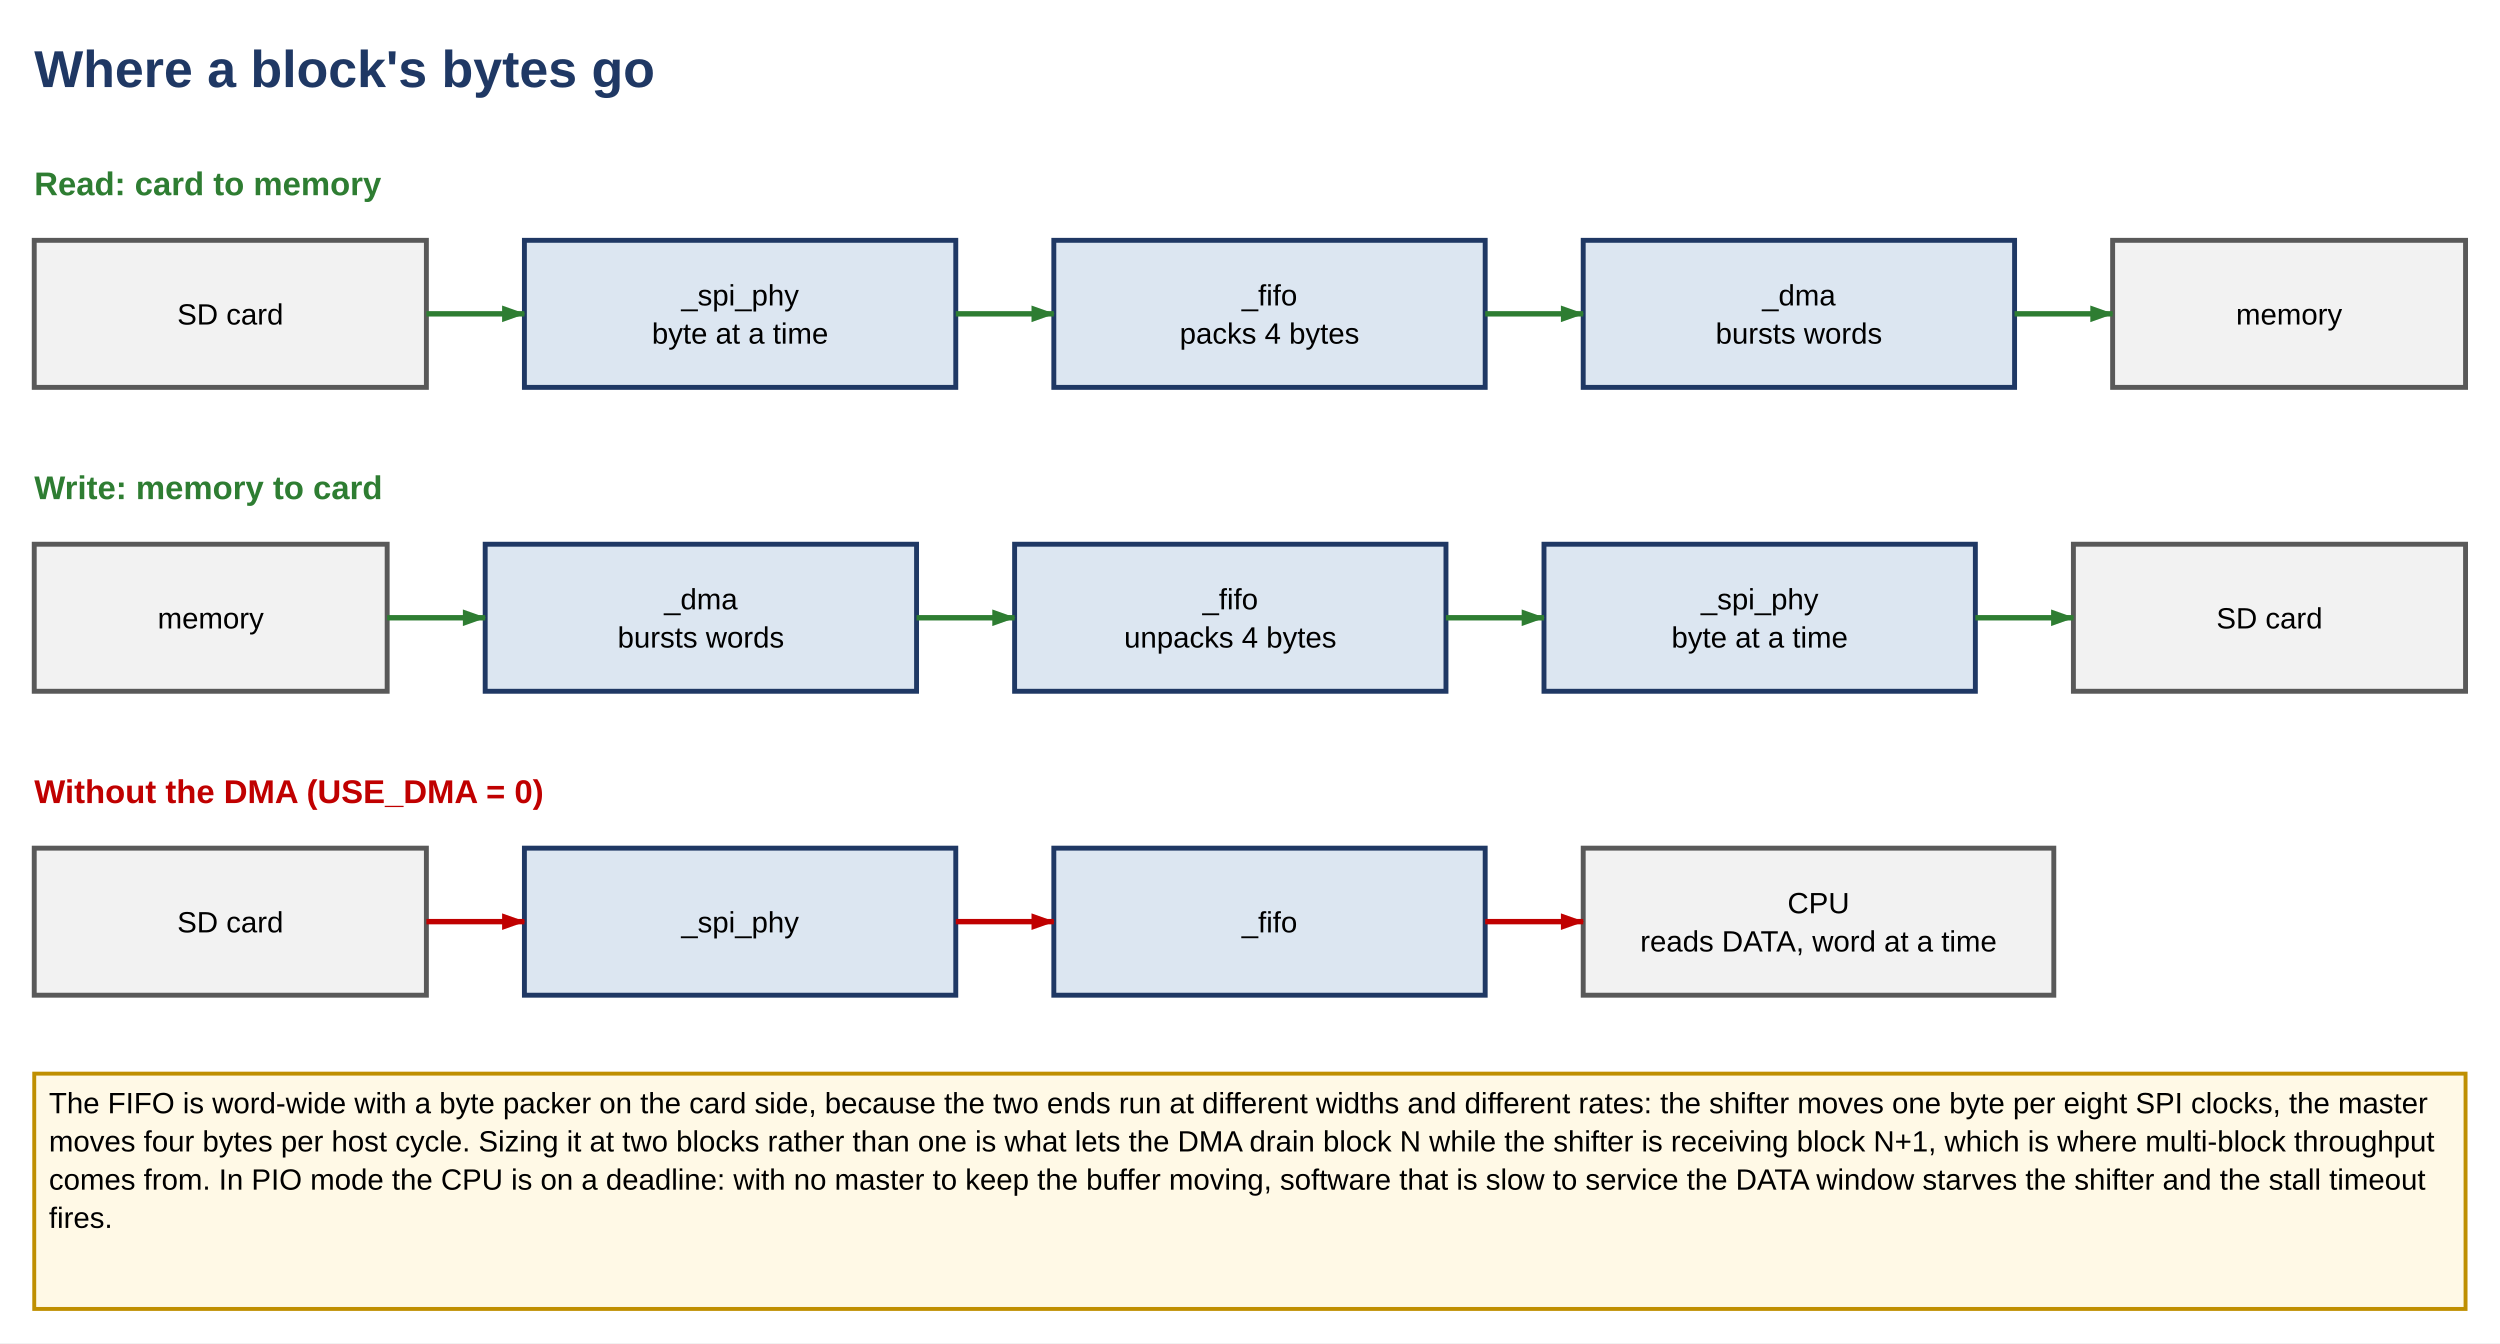
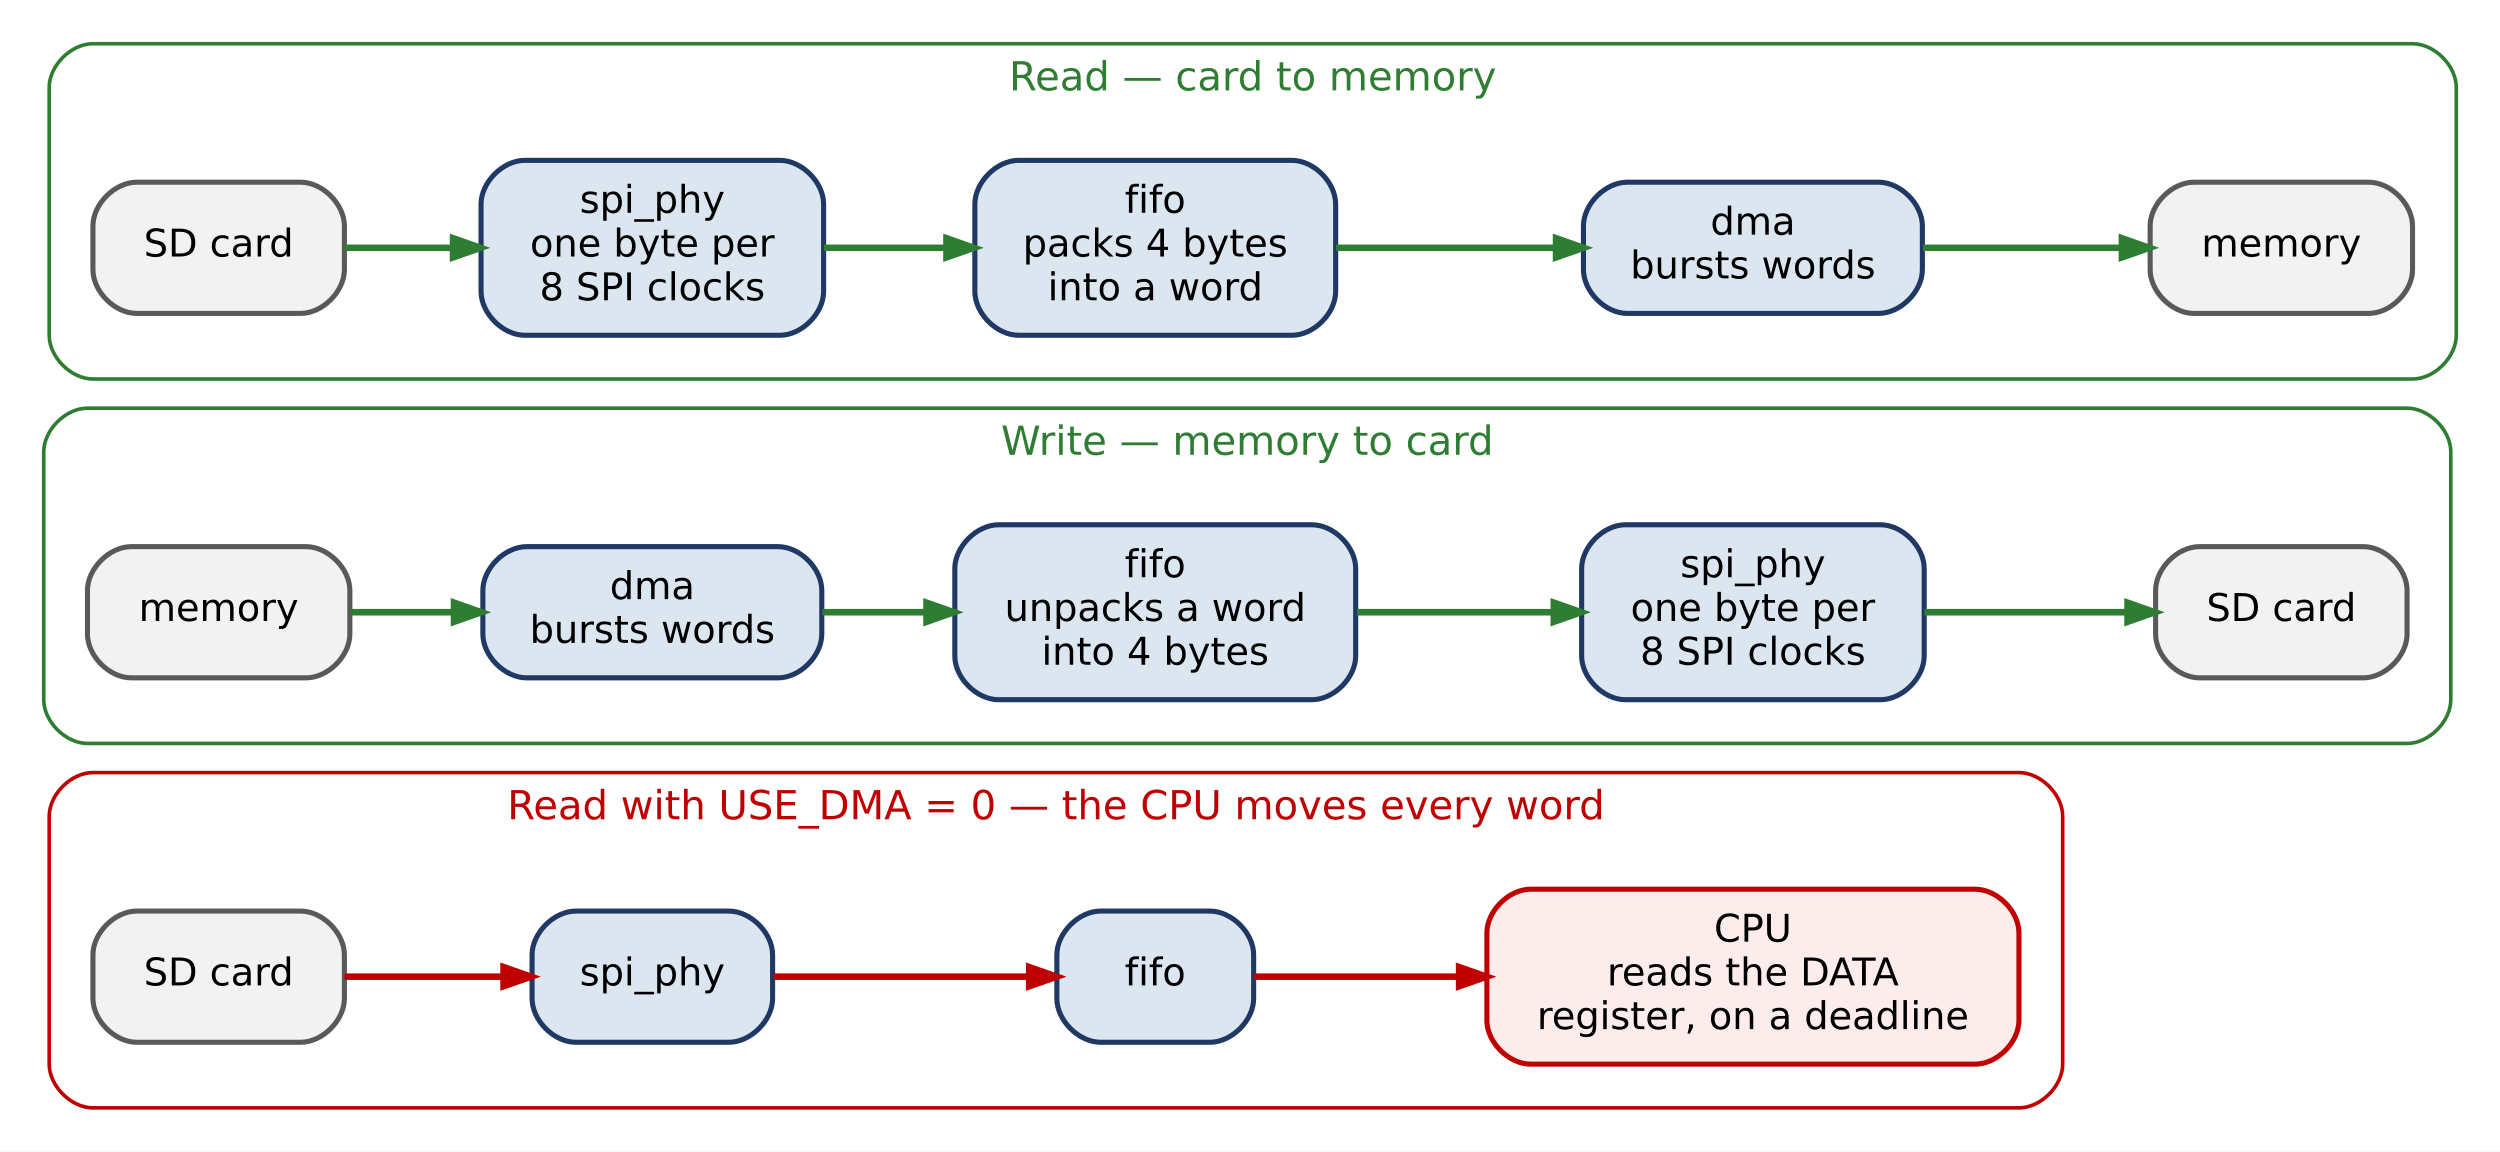
- <svg xmlns="http://www.w3.org/2000/svg" width="963.8" height="517.8" viewBox="24.6 9.4 963.8 517.8">
-   <defs>
-     <marker id="arw1F3864" markerUnits="userSpaceOnUse" markerWidth="9" markerHeight="6.4" refX="8.6" refY="3.2" orient="auto">
-       <path d="M0,0 L9,3.2 L0,6.4 Z" fill="#1F3864" />
-     </marker>
-     <marker id="arw1F3864s" markerUnits="userSpaceOnUse" markerWidth="9" markerHeight="6.4" refX="0.4" refY="3.2" orient="auto">
-       <path d="M9,0 L0,3.2 L9,6.4 Z" fill="#1F3864" />
-     </marker>
-     <marker id="arw2E7D32" markerUnits="userSpaceOnUse" markerWidth="9" markerHeight="6.4" refX="8.6" refY="3.2" orient="auto">
-       <path d="M0,0 L9,3.2 L0,6.4 Z" fill="#2E7D32" />
-     </marker>
-     <marker id="arw2E7D32s" markerUnits="userSpaceOnUse" markerWidth="9" markerHeight="6.4" refX="0.4" refY="3.2" orient="auto">
-       <path d="M9,0 L0,3.2 L9,6.4 Z" fill="#2E7D32" />
-     </marker>
-     <marker id="arw375623" markerUnits="userSpaceOnUse" markerWidth="9" markerHeight="6.4" refX="8.6" refY="3.2" orient="auto">
-       <path d="M0,0 L9,3.2 L0,6.4 Z" fill="#375623" />
-     </marker>
-     <marker id="arw375623s" markerUnits="userSpaceOnUse" markerWidth="9" markerHeight="6.4" refX="0.4" refY="3.2" orient="auto">
-       <path d="M9,0 L0,3.2 L9,6.4 Z" fill="#375623" />
-     </marker>
-     <marker id="arwC00000" markerUnits="userSpaceOnUse" markerWidth="9" markerHeight="6.4" refX="8.6" refY="3.2" orient="auto">
-       <path d="M0,0 L9,3.2 L0,6.4 Z" fill="#C00000" />
-     </marker>
-     <marker id="arwC00000s" markerUnits="userSpaceOnUse" markerWidth="9" markerHeight="6.4" refX="0.4" refY="3.2" orient="auto">
-       <path d="M9,0 L0,3.2 L9,6.4 Z" fill="#C00000" />
-     </marker>
-   </defs>
-   <rect x="24.6" y="9.4" width="963.8" height="517.8" fill="#FFFFFF" />
-   <text x="37.80" y="42.96" text-anchor="start" font-family="Liberation Sans, sans-serif" font-size="20.00" font-weight="bold" fill="#1F3864" xml:space="preserve">Where a block's bytes go</text>
-   <text x="37.80" y="84.66" text-anchor="start" font-family="Liberation Sans, sans-serif" font-size="12.67" font-weight="bold" fill="#2E7D32" xml:space="preserve">Read: card to memory</text>
-   <rect x="37.80" y="102.05" width="151.18" height="56.69" fill="#F2F2F2" stroke="#595959" stroke-width="1.89" />
-   <text x="113.39" y="134.52" text-anchor="middle" font-family="Liberation Sans, sans-serif" font-size="11.33" fill="#000000" xml:space="preserve">SD card</text>
-   <rect x="226.77" y="102.05" width="166.30" height="56.69" fill="#DCE6F1" stroke="#1F3864" stroke-width="1.89" />
-   <text x="309.92" y="127.15" text-anchor="middle" font-family="Liberation Sans, sans-serif" font-size="11.33" fill="#000000" xml:space="preserve">_spi_phy</text>
-   <text x="309.92" y="141.89" text-anchor="middle" font-family="Liberation Sans, sans-serif" font-size="11.33" fill="#000000" xml:space="preserve">byte at a time</text>
-   <rect x="430.87" y="102.05" width="166.30" height="56.69" fill="#DCE6F1" stroke="#1F3864" stroke-width="1.89" />
-   <text x="514.02" y="127.15" text-anchor="middle" font-family="Liberation Sans, sans-serif" font-size="11.33" fill="#000000" xml:space="preserve">_fifo</text>
-   <text x="514.02" y="141.89" text-anchor="middle" font-family="Liberation Sans, sans-serif" font-size="11.33" fill="#000000" xml:space="preserve">packs 4 bytes</text>
-   <rect x="634.96" y="102.05" width="166.30" height="56.69" fill="#DCE6F1" stroke="#1F3864" stroke-width="1.89" />
-   <text x="718.11" y="127.15" text-anchor="middle" font-family="Liberation Sans, sans-serif" font-size="11.33" fill="#000000" xml:space="preserve">_dma</text>
-   <text x="718.11" y="141.89" text-anchor="middle" font-family="Liberation Sans, sans-serif" font-size="11.33" fill="#000000" xml:space="preserve">bursts words</text>
-   <rect x="839.06" y="102.05" width="136.06" height="56.69" fill="#F2F2F2" stroke="#595959" stroke-width="1.89" />
-   <text x="907.09" y="134.52" text-anchor="middle" font-family="Liberation Sans, sans-serif" font-size="11.33" fill="#000000" xml:space="preserve">memory</text>
-   <polyline points="188.98,130.39 226.77,130.39" fill="none" stroke="#2E7D32" stroke-width="2.08" stroke-linejoin="round" stroke-linecap="butt" marker-end="url(#arw2E7D32)" />
-   <polyline points="393.07,130.39 430.87,130.39" fill="none" stroke="#2E7D32" stroke-width="2.08" stroke-linejoin="round" stroke-linecap="butt" marker-end="url(#arw2E7D32)" />
-   <polyline points="597.17,130.39 634.96,130.39" fill="none" stroke="#2E7D32" stroke-width="2.08" stroke-linejoin="round" stroke-linecap="butt" marker-end="url(#arw2E7D32)" />
-   <polyline points="801.26,130.39 839.06,130.39" fill="none" stroke="#2E7D32" stroke-width="2.08" stroke-linejoin="round" stroke-linecap="butt" marker-end="url(#arw2E7D32)" />
-   <text x="37.80" y="201.82" text-anchor="start" font-family="Liberation Sans, sans-serif" font-size="12.67" font-weight="bold" fill="#2E7D32" xml:space="preserve">Write: memory to card</text>
-   <rect x="37.80" y="219.21" width="136.06" height="56.69" fill="#F2F2F2" stroke="#595959" stroke-width="1.89" />
-   <text x="105.83" y="251.68" text-anchor="middle" font-family="Liberation Sans, sans-serif" font-size="11.33" fill="#000000" xml:space="preserve">memory</text>
-   <rect x="211.65" y="219.21" width="166.30" height="56.69" fill="#DCE6F1" stroke="#1F3864" stroke-width="1.89" />
-   <text x="294.80" y="244.32" text-anchor="middle" font-family="Liberation Sans, sans-serif" font-size="11.33" fill="#000000" xml:space="preserve">_dma</text>
-   <text x="294.80" y="259.05" text-anchor="middle" font-family="Liberation Sans, sans-serif" font-size="11.33" fill="#000000" xml:space="preserve">bursts words</text>
-   <rect x="415.75" y="219.21" width="166.30" height="56.69" fill="#DCE6F1" stroke="#1F3864" stroke-width="1.89" />
-   <text x="498.90" y="244.32" text-anchor="middle" font-family="Liberation Sans, sans-serif" font-size="11.33" fill="#000000" xml:space="preserve">_fifo</text>
-   <text x="498.90" y="259.05" text-anchor="middle" font-family="Liberation Sans, sans-serif" font-size="11.33" fill="#000000" xml:space="preserve">unpacks 4 bytes</text>
-   <rect x="619.84" y="219.21" width="166.30" height="56.69" fill="#DCE6F1" stroke="#1F3864" stroke-width="1.89" />
-   <text x="702.99" y="244.32" text-anchor="middle" font-family="Liberation Sans, sans-serif" font-size="11.33" fill="#000000" xml:space="preserve">_spi_phy</text>
-   <text x="702.99" y="259.05" text-anchor="middle" font-family="Liberation Sans, sans-serif" font-size="11.33" fill="#000000" xml:space="preserve">byte at a time</text>
-   <rect x="823.94" y="219.21" width="151.18" height="56.69" fill="#F2F2F2" stroke="#595959" stroke-width="1.89" />
-   <text x="899.53" y="251.68" text-anchor="middle" font-family="Liberation Sans, sans-serif" font-size="11.33" fill="#000000" xml:space="preserve">SD card</text>
-   <polyline points="173.86,247.56 211.65,247.56" fill="none" stroke="#2E7D32" stroke-width="2.08" stroke-linejoin="round" stroke-linecap="butt" marker-end="url(#arw2E7D32)" />
-   <polyline points="377.95,247.56 415.75,247.56" fill="none" stroke="#2E7D32" stroke-width="2.08" stroke-linejoin="round" stroke-linecap="butt" marker-end="url(#arw2E7D32)" />
-   <polyline points="582.05,247.56 619.84,247.56" fill="none" stroke="#2E7D32" stroke-width="2.08" stroke-linejoin="round" stroke-linecap="butt" marker-end="url(#arw2E7D32)" />
-   <polyline points="786.14,247.56 823.94,247.56" fill="none" stroke="#2E7D32" stroke-width="2.08" stroke-linejoin="round" stroke-linecap="butt" marker-end="url(#arw2E7D32)" />
-   <text x="37.80" y="318.99" text-anchor="start" font-family="Liberation Sans, sans-serif" font-size="12.67" font-weight="bold" fill="#C00000" xml:space="preserve">Without the DMA (USE_DMA = 0)</text>
-   <rect x="37.80" y="336.38" width="151.18" height="56.69" fill="#F2F2F2" stroke="#595959" stroke-width="1.89" />
-   <text x="113.39" y="368.85" text-anchor="middle" font-family="Liberation Sans, sans-serif" font-size="11.33" fill="#000000" xml:space="preserve">SD card</text>
-   <rect x="226.77" y="336.38" width="166.30" height="56.69" fill="#DCE6F1" stroke="#1F3864" stroke-width="1.89" />
-   <text x="309.92" y="368.85" text-anchor="middle" font-family="Liberation Sans, sans-serif" font-size="11.33" fill="#000000" xml:space="preserve">_spi_phy</text>
-   <rect x="430.87" y="336.38" width="166.30" height="56.69" fill="#DCE6F1" stroke="#1F3864" stroke-width="1.89" />
-   <text x="514.02" y="368.85" text-anchor="middle" font-family="Liberation Sans, sans-serif" font-size="11.33" fill="#000000" xml:space="preserve">_fifo</text>
-   <rect x="634.96" y="336.38" width="181.42" height="56.69" fill="#F2F2F2" stroke="#595959" stroke-width="1.89" />
-   <text x="725.67" y="361.48" text-anchor="middle" font-family="Liberation Sans, sans-serif" font-size="11.33" fill="#000000" xml:space="preserve">CPU</text>
-   <text x="725.67" y="376.22" text-anchor="middle" font-family="Liberation Sans, sans-serif" font-size="11.33" fill="#000000" xml:space="preserve">reads DATA, word at a time</text>
-   <polyline points="188.98,364.72 226.77,364.72" fill="none" stroke="#C00000" stroke-width="2.08" stroke-linejoin="round" stroke-linecap="butt" marker-end="url(#arwC00000)" />
-   <polyline points="393.07,364.72 430.87,364.72" fill="none" stroke="#C00000" stroke-width="2.08" stroke-linejoin="round" stroke-linecap="butt" marker-end="url(#arwC00000)" />
-   <polyline points="597.17,364.72 634.96,364.72" fill="none" stroke="#C00000" stroke-width="2.08" stroke-linejoin="round" stroke-linecap="butt" marker-end="url(#arwC00000)" />
-   <rect x="37.80" y="423.31" width="937.32" height="90.71" fill="#FFF9E6" stroke="#BF8F00" stroke-width="1.51" />
-   <text x="43.46" y="438.58" text-anchor="start" font-family="Liberation Sans, sans-serif" font-size="11.33" fill="#000000" xml:space="preserve">The FIFO is word-wide with a byte packer on the card side, because the two ends run at different widths and different rates: the shifter moves one byte per eight SPI clocks, the master</text>
-   <text x="43.46" y="453.31" text-anchor="start" font-family="Liberation Sans, sans-serif" font-size="11.33" fill="#000000" xml:space="preserve">moves four bytes per host cycle. Sizing it at two blocks rather than one is what lets the DMA drain block N while the shifter is receiving block N+1, which is where multi-block throughput</text>
-   <text x="43.46" y="468.05" text-anchor="start" font-family="Liberation Sans, sans-serif" font-size="11.33" fill="#000000" xml:space="preserve">comes from. In PIO mode the CPU is on a deadline: with no master to keep the buffer moving, software that is slow to service the DATA window starves the shifter and the stall timeout</text>
-   <text x="43.46" y="482.78" text-anchor="start" font-family="Liberation Sans, sans-serif" font-size="11.33" fill="#000000" xml:space="preserve">fires.</text>
+ <svg xmlns="http://www.w3.org/2000/svg" width="686pt" height="316pt" viewBox="0.00 0.00 686.00 316.00">
+   <g id="graph0" class="graph" transform="scale(1 1) rotate(0) translate(4 312)">
+     <polygon fill="white" stroke="transparent" points="-4,4 -4,-312 682,-312 682,4 -4,4" />
+     <g id="clust1" class="cluster">
+       <path fill="white" stroke="#c00000" d="M21.5,-8C21.5,-8 550,-8 550,-8 556,-8 562,-14 562,-20 562,-20 562,-88 562,-88 562,-94 556,-100 550,-100 550,-100 21.5,-100 21.5,-100 15.5,-100 9.5,-94 9.5,-88 9.5,-88 9.5,-20 9.5,-20 9.5,-14 15.5,-8 21.5,-8" />
+       <text text-anchor="middle" x="285.75" y="-87.2" font-family="DejaVu Sans" font-size="11.00" fill="#c00000">Read with USE_DMA = 0 — the CPU moves every word</text>
+     </g>
+     <g id="clust2" class="cluster">
+       <path fill="white" stroke="#2e7d32" d="M20,-108C20,-108 656.5,-108 656.5,-108 662.5,-108 668.5,-114 668.5,-120 668.5,-120 668.5,-188 668.5,-188 668.5,-194 662.5,-200 656.5,-200 656.5,-200 20,-200 20,-200 14,-200 8,-194 8,-188 8,-188 8,-120 8,-120 8,-114 14,-108 20,-108" />
+       <text text-anchor="middle" x="338.25" y="-187.2" font-family="DejaVu Sans" font-size="11.00" fill="#2e7d32">Write — memory to card</text>
+     </g>
+     <g id="clust3" class="cluster">
+       <path fill="white" stroke="#2e7d32" d="M21.5,-208C21.5,-208 658,-208 658,-208 664,-208 670,-214 670,-220 670,-220 670,-288 670,-288 670,-294 664,-300 658,-300 658,-300 21.5,-300 21.5,-300 15.5,-300 9.5,-294 9.5,-288 9.5,-288 9.5,-220 9.5,-220 9.5,-214 15.5,-208 21.5,-208" />
+       <text text-anchor="middle" x="339.75" y="-287.2" font-family="DejaVu Sans" font-size="11.00" fill="#2e7d32">Read — card to memory</text>
+     </g>
+     <g id="node1" class="node">
+       <path fill="#f2f2f2" stroke="#595959" stroke-width="1.4" d="M78.5,-62C78.5,-62 33.5,-62 33.5,-62 27.5,-62 21.5,-56 21.5,-50 21.5,-50 21.5,-38 21.5,-38 21.5,-32 27.5,-26 33.5,-26 33.5,-26 78.5,-26 78.5,-26 84.5,-26 90.5,-32 90.5,-38 90.5,-38 90.5,-50 90.5,-50 90.5,-56 84.5,-62 78.5,-62" />
+       <text text-anchor="middle" x="56" y="-41.6" font-family="DejaVu Sans" font-size="10.50">SD card</text>
+     </g>
+     <g id="node2" class="node">
+       <path fill="#dce6f1" stroke="#1f3864" stroke-width="1.4" d="M196,-62C196,-62 154,-62 154,-62 148,-62 142,-56 142,-50 142,-50 142,-38 142,-38 142,-32 148,-26 154,-26 154,-26 196,-26 196,-26 202,-26 208,-32 208,-38 208,-38 208,-50 208,-50 208,-56 202,-62 196,-62" />
+       <text text-anchor="middle" x="175" y="-41.6" font-family="DejaVu Sans" font-size="10.50">spi_phy</text>
+     </g>
+     <g id="edge1" class="edge">
+       <path fill="none" stroke="#c00000" stroke-width="1.8" d="M90.53,-44C104.09,-44 119.85,-44 134,-44" />
+       <polygon fill="#c00000" stroke="#c00000" stroke-width="1.8" points="134.18,-46.63 141.68,-44 134.18,-41.38 134.18,-46.63" />
+     </g>
+     <g id="node3" class="node">
+       <path fill="#dce6f1" stroke="#1f3864" stroke-width="1.4" d="M328,-62C328,-62 298,-62 298,-62 292,-62 286,-56 286,-50 286,-50 286,-38 286,-38 286,-32 292,-26 298,-26 298,-26 328,-26 328,-26 334,-26 340,-32 340,-38 340,-38 340,-50 340,-50 340,-56 334,-62 328,-62" />
+       <text text-anchor="middle" x="313" y="-41.6" font-family="DejaVu Sans" font-size="10.50">fifo</text>
+     </g>
+     <g id="edge2" class="edge">
+       <path fill="none" stroke="#c00000" stroke-width="1.8" d="M208.23,-44C229.36,-44 256.92,-44 278.33,-44" />
+       <polygon fill="#c00000" stroke="#c00000" stroke-width="1.8" points="278.42,-46.63 285.92,-44 278.42,-41.38 278.42,-46.63" />
+     </g>
+     <g id="node4" class="node">
+       <path fill="#fdecec" stroke="#c00000" stroke-width="1.4" d="M538,-68C538,-68 416,-68 416,-68 410,-68 404,-62 404,-56 404,-56 404,-32 404,-32 404,-26 410,-20 416,-20 416,-20 538,-20 538,-20 544,-20 550,-26 550,-32 550,-32 550,-56 550,-56 550,-62 544,-68 538,-68" />
+       <text text-anchor="middle" x="477" y="-53.6" font-family="DejaVu Sans" font-size="10.50">CPU</text>
+       <text text-anchor="middle" x="477" y="-41.6" font-family="DejaVu Sans" font-size="10.50">reads the DATA</text>
+       <text text-anchor="middle" x="477" y="-29.6" font-family="DejaVu Sans" font-size="10.50">register, on a deadline</text>
+     </g>
+     <g id="edge3" class="edge">
+       <path fill="none" stroke="#c00000" stroke-width="1.8" d="M340.03,-44C355.41,-44 375.81,-44 396.11,-44" />
+       <polygon fill="#c00000" stroke="#c00000" stroke-width="1.8" points="396.38,-46.63 403.88,-44 396.38,-41.38 396.38,-46.63" />
+     </g>
+     <g id="node5" class="node">
+       <path fill="#f2f2f2" stroke="#595959" stroke-width="1.4" d="M80,-162C80,-162 32,-162 32,-162 26,-162 20,-156 20,-150 20,-150 20,-138 20,-138 20,-132 26,-126 32,-126 32,-126 80,-126 80,-126 86,-126 92,-132 92,-138 92,-138 92,-150 92,-150 92,-156 86,-162 80,-162" />
+       <text text-anchor="middle" x="56" y="-141.6" font-family="DejaVu Sans" font-size="10.50">memory</text>
+     </g>
+     <g id="node6" class="node">
+       <path fill="#dce6f1" stroke="#1f3864" stroke-width="1.4" d="M209.5,-162C209.5,-162 140.5,-162 140.5,-162 134.5,-162 128.5,-156 128.5,-150 128.5,-150 128.5,-138 128.5,-138 128.5,-132 134.5,-126 140.5,-126 140.5,-126 209.5,-126 209.5,-126 215.5,-126 221.5,-132 221.5,-138 221.5,-138 221.5,-150 221.5,-150 221.5,-156 215.5,-162 209.5,-162" />
+       <text text-anchor="middle" x="175" y="-147.6" font-family="DejaVu Sans" font-size="10.50">dma</text>
+       <text text-anchor="middle" x="175" y="-135.6" font-family="DejaVu Sans" font-size="10.50">bursts words</text>
+     </g>
+     <g id="edge4" class="edge">
+       <path fill="none" stroke="#2e7d32" stroke-width="1.8" d="M92.1,-144C101.03,-144 110.82,-144 120.43,-144" />
+       <polygon fill="#2e7d32" stroke="#2e7d32" stroke-width="1.8" points="120.58,-146.63 128.08,-144 120.58,-141.38 120.58,-146.63" />
+     </g>
+     <g id="node7" class="node">
+       <path fill="#dce6f1" stroke="#1f3864" stroke-width="1.4" d="M356,-168C356,-168 270,-168 270,-168 264,-168 258,-162 258,-156 258,-156 258,-132 258,-132 258,-126 264,-120 270,-120 270,-120 356,-120 356,-120 362,-120 368,-126 368,-132 368,-132 368,-156 368,-156 368,-162 362,-168 356,-168" />
+       <text text-anchor="middle" x="313" y="-153.6" font-family="DejaVu Sans" font-size="10.50">fifo</text>
+       <text text-anchor="middle" x="313" y="-141.6" font-family="DejaVu Sans" font-size="10.50">unpacks a word</text>
+       <text text-anchor="middle" x="313" y="-129.6" font-family="DejaVu Sans" font-size="10.50">into 4 bytes</text>
+     </g>
+     <g id="edge5" class="edge">
+       <path fill="none" stroke="#2e7d32" stroke-width="1.8" d="M221.66,-144C230.8,-144 240.54,-144 250.11,-144" />
+       <polygon fill="#2e7d32" stroke="#2e7d32" stroke-width="1.8" points="250.24,-146.63 257.74,-144 250.24,-141.38 250.24,-146.63" />
+     </g>
+     <g id="node8" class="node">
+       <path fill="#dce6f1" stroke="#1f3864" stroke-width="1.4" d="M512,-168C512,-168 442,-168 442,-168 436,-168 430,-162 430,-156 430,-156 430,-132 430,-132 430,-126 436,-120 442,-120 442,-120 512,-120 512,-120 518,-120 524,-126 524,-132 524,-132 524,-156 524,-156 524,-162 518,-168 512,-168" />
+       <text text-anchor="middle" x="477" y="-153.6" font-family="DejaVu Sans" font-size="10.50">spi_phy</text>
+       <text text-anchor="middle" x="477" y="-141.6" font-family="DejaVu Sans" font-size="10.50">one byte per</text>
+       <text text-anchor="middle" x="477" y="-129.6" font-family="DejaVu Sans" font-size="10.50">8 SPI clocks</text>
+     </g>
+     <g id="edge6" class="edge">
+       <path fill="none" stroke="#2e7d32" stroke-width="1.8" d="M368.39,-144C385.69,-144 404.81,-144 422.07,-144" />
+       <polygon fill="#2e7d32" stroke="#2e7d32" stroke-width="1.8" points="422.36,-146.63 429.86,-144 422.36,-141.38 422.36,-146.63" />
+     </g>
+     <g id="node9" class="node">
+       <path fill="#f2f2f2" stroke="#595959" stroke-width="1.4" d="M644.5,-162C644.5,-162 599.5,-162 599.5,-162 593.5,-162 587.5,-156 587.5,-150 587.5,-150 587.5,-138 587.5,-138 587.5,-132 593.5,-126 599.5,-126 599.5,-126 644.5,-126 644.5,-126 650.5,-126 656.5,-132 656.5,-138 656.5,-138 656.5,-150 656.5,-150 656.5,-156 650.5,-162 644.5,-162" />
+       <text text-anchor="middle" x="622" y="-141.6" font-family="DejaVu Sans" font-size="10.50">SD card</text>
+     </g>
+     <g id="edge7" class="edge">
+       <path fill="none" stroke="#2e7d32" stroke-width="1.8" d="M524.03,-144C541.88,-144 562.15,-144 579.53,-144" />
+       <polygon fill="#2e7d32" stroke="#2e7d32" stroke-width="1.8" points="579.8,-146.63 587.3,-144 579.8,-141.38 579.8,-146.63" />
+     </g>
+     <g id="node10" class="node">
+       <path fill="#f2f2f2" stroke="#595959" stroke-width="1.4" d="M78.5,-262C78.5,-262 33.5,-262 33.5,-262 27.5,-262 21.5,-256 21.5,-250 21.5,-250 21.5,-238 21.5,-238 21.5,-232 27.5,-226 33.5,-226 33.5,-226 78.5,-226 78.5,-226 84.5,-226 90.5,-232 90.5,-238 90.5,-238 90.5,-250 90.5,-250 90.5,-256 84.5,-262 78.5,-262" />
+       <text text-anchor="middle" x="56" y="-241.6" font-family="DejaVu Sans" font-size="10.50">SD card</text>
+     </g>
+     <g id="node11" class="node">
+       <path fill="#dce6f1" stroke="#1f3864" stroke-width="1.4" d="M210,-268C210,-268 140,-268 140,-268 134,-268 128,-262 128,-256 128,-256 128,-232 128,-232 128,-226 134,-220 140,-220 140,-220 210,-220 210,-220 216,-220 222,-226 222,-232 222,-232 222,-256 222,-256 222,-262 216,-268 210,-268" />
+       <text text-anchor="middle" x="175" y="-253.6" font-family="DejaVu Sans" font-size="10.50">spi_phy</text>
+       <text text-anchor="middle" x="175" y="-241.6" font-family="DejaVu Sans" font-size="10.50">one byte per</text>
+       <text text-anchor="middle" x="175" y="-229.6" font-family="DejaVu Sans" font-size="10.50">8 SPI clocks</text>
+     </g>
+     <g id="edge8" class="edge">
+       <path fill="none" stroke="#2e7d32" stroke-width="1.8" d="M90.53,-244C99.78,-244 110.06,-244 120.16,-244" />
+       <polygon fill="#2e7d32" stroke="#2e7d32" stroke-width="1.8" points="120.32,-246.63 127.82,-244 120.32,-241.38 120.32,-246.63" />
+     </g>
+     <g id="node12" class="node">
+       <path fill="#dce6f1" stroke="#1f3864" stroke-width="1.4" d="M350.5,-268C350.5,-268 275.5,-268 275.5,-268 269.5,-268 263.5,-262 263.5,-256 263.5,-256 263.5,-232 263.5,-232 263.5,-226 269.5,-220 275.5,-220 275.5,-220 350.5,-220 350.5,-220 356.5,-220 362.5,-226 362.5,-232 362.5,-232 362.5,-256 362.5,-256 362.5,-262 356.5,-268 350.5,-268" />
+       <text text-anchor="middle" x="313" y="-253.6" font-family="DejaVu Sans" font-size="10.50">fifo</text>
+       <text text-anchor="middle" x="313" y="-241.6" font-family="DejaVu Sans" font-size="10.50">packs 4 bytes</text>
+       <text text-anchor="middle" x="313" y="-229.6" font-family="DejaVu Sans" font-size="10.50">into a word</text>
+     </g>
+     <g id="edge9" class="edge">
+       <path fill="none" stroke="#2e7d32" stroke-width="1.8" d="M222.04,-244C232.81,-244 244.4,-244 255.57,-244" />
+       <polygon fill="#2e7d32" stroke="#2e7d32" stroke-width="1.8" points="255.71,-246.63 263.21,-244 255.71,-241.38 255.71,-246.63" />
+     </g>
+     <g id="node13" class="node">
+       <path fill="#dce6f1" stroke="#1f3864" stroke-width="1.4" d="M511.5,-262C511.5,-262 442.5,-262 442.5,-262 436.5,-262 430.5,-256 430.5,-250 430.5,-250 430.5,-238 430.5,-238 430.5,-232 436.5,-226 442.5,-226 442.5,-226 511.5,-226 511.5,-226 517.5,-226 523.5,-232 523.5,-238 523.5,-238 523.5,-250 523.5,-250 523.5,-256 517.5,-262 511.5,-262" />
+       <text text-anchor="middle" x="477" y="-247.6" font-family="DejaVu Sans" font-size="10.50">dma</text>
+       <text text-anchor="middle" x="477" y="-235.6" font-family="DejaVu Sans" font-size="10.50">bursts words</text>
+     </g>
+     <g id="edge10" class="edge">
+       <path fill="none" stroke="#2e7d32" stroke-width="1.8" d="M362.61,-244C381.61,-244 403.47,-244 422.89,-244" />
+       <polygon fill="#2e7d32" stroke="#2e7d32" stroke-width="1.8" points="422.98,-246.63 430.48,-244 422.98,-241.38 422.98,-246.63" />
+     </g>
+     <g id="node14" class="node">
+       <path fill="#f2f2f2" stroke="#595959" stroke-width="1.4" d="M646,-262C646,-262 598,-262 598,-262 592,-262 586,-256 586,-250 586,-250 586,-238 586,-238 586,-232 592,-226 598,-226 598,-226 646,-226 646,-226 652,-226 658,-232 658,-238 658,-238 658,-250 658,-250 658,-256 652,-262 646,-262" />
+       <text text-anchor="middle" x="622" y="-241.6" font-family="DejaVu Sans" font-size="10.50">memory</text>
+     </g>
+     <g id="edge11" class="edge">
+       <path fill="none" stroke="#2e7d32" stroke-width="1.8" d="M523.64,-244C541.08,-244 560.88,-244 578.06,-244" />
+       <polygon fill="#2e7d32" stroke="#2e7d32" stroke-width="1.8" points="578.25,-246.63 585.75,-244 578.25,-241.38 578.25,-246.63" />
+     </g>
+   </g>
</svg>
